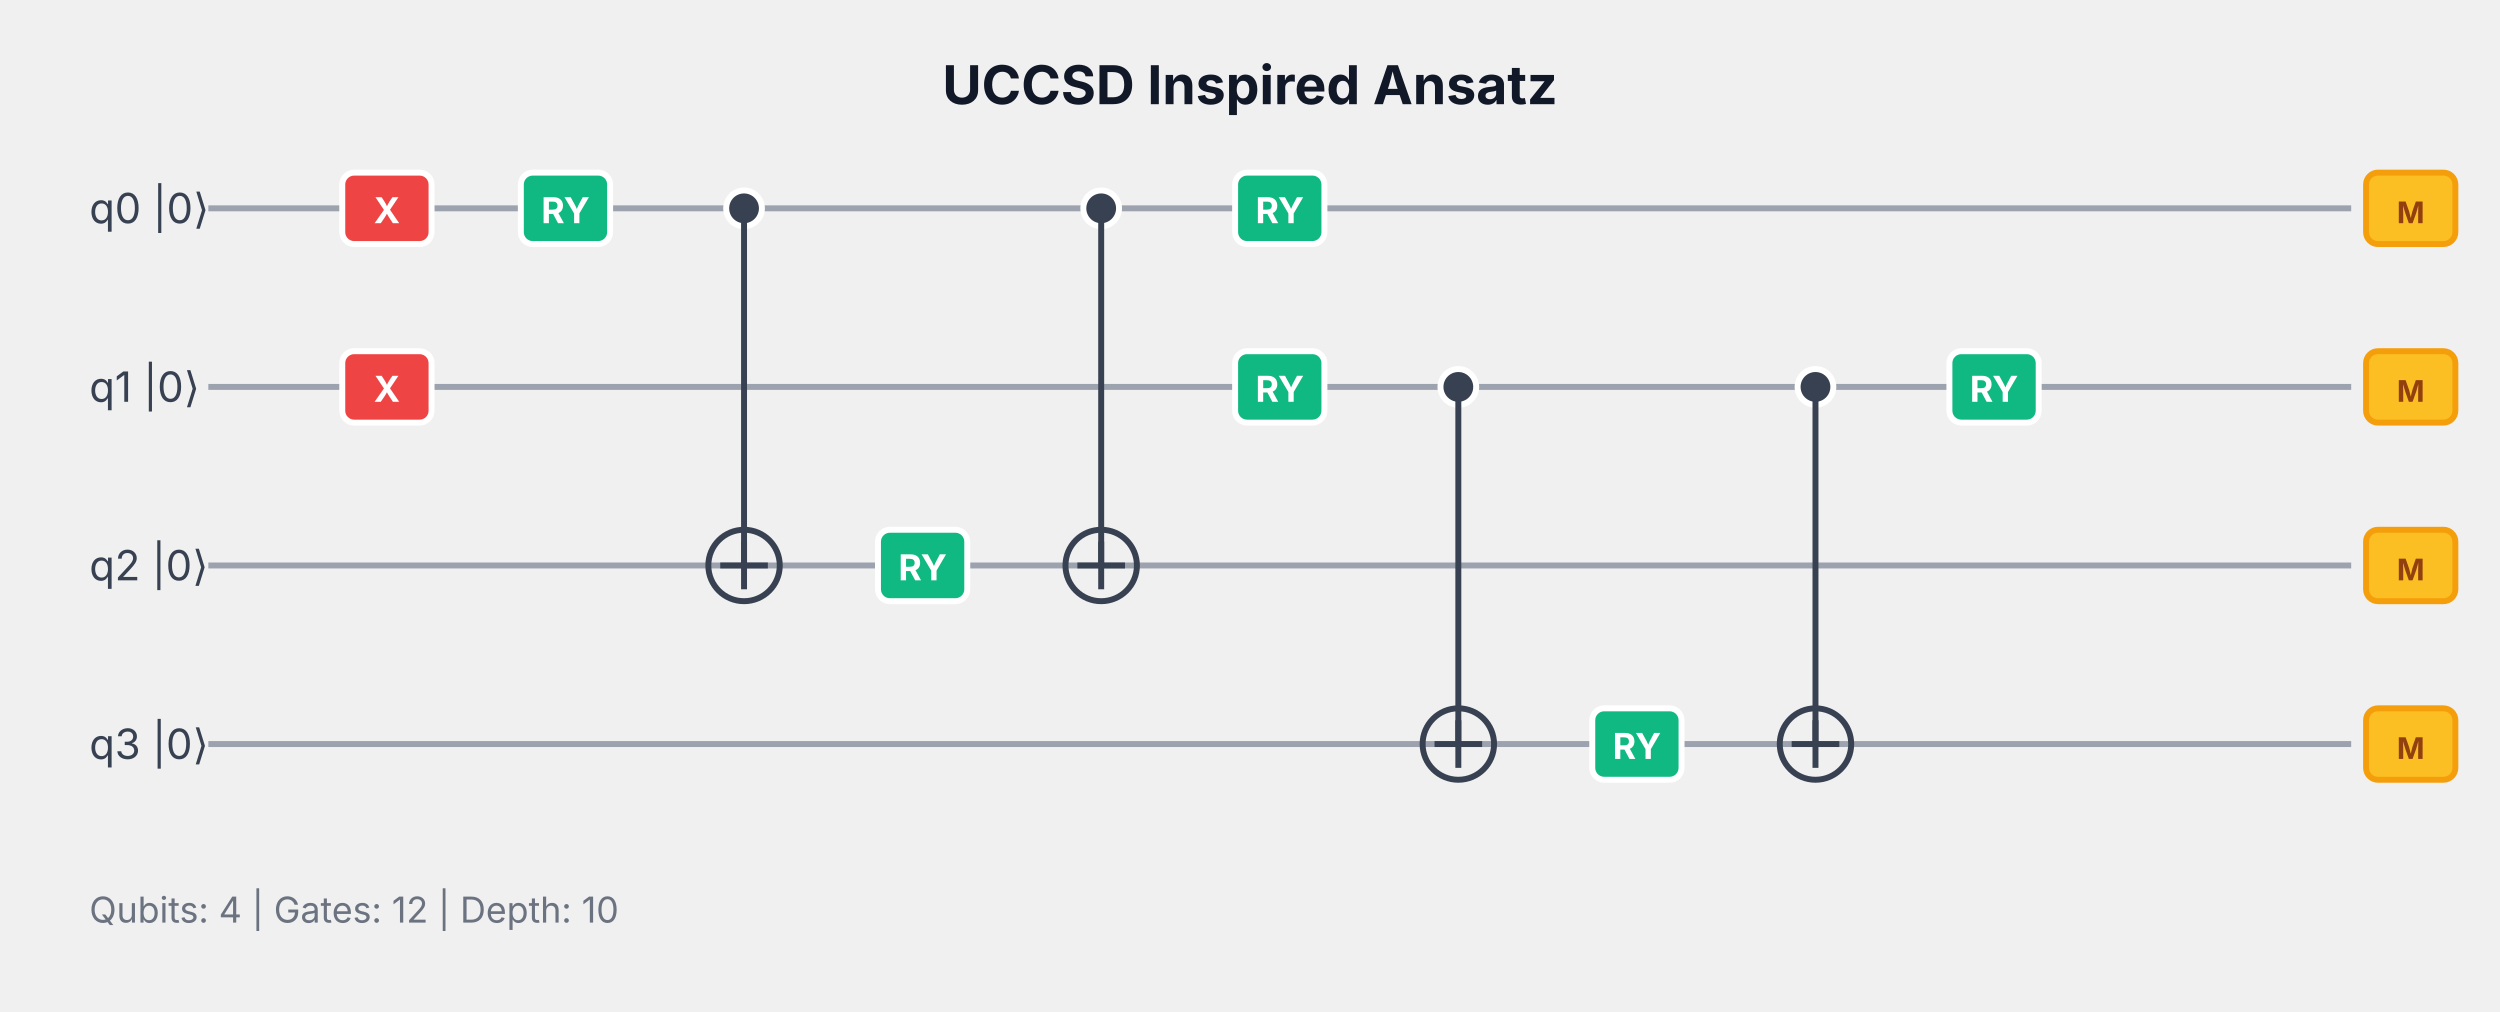
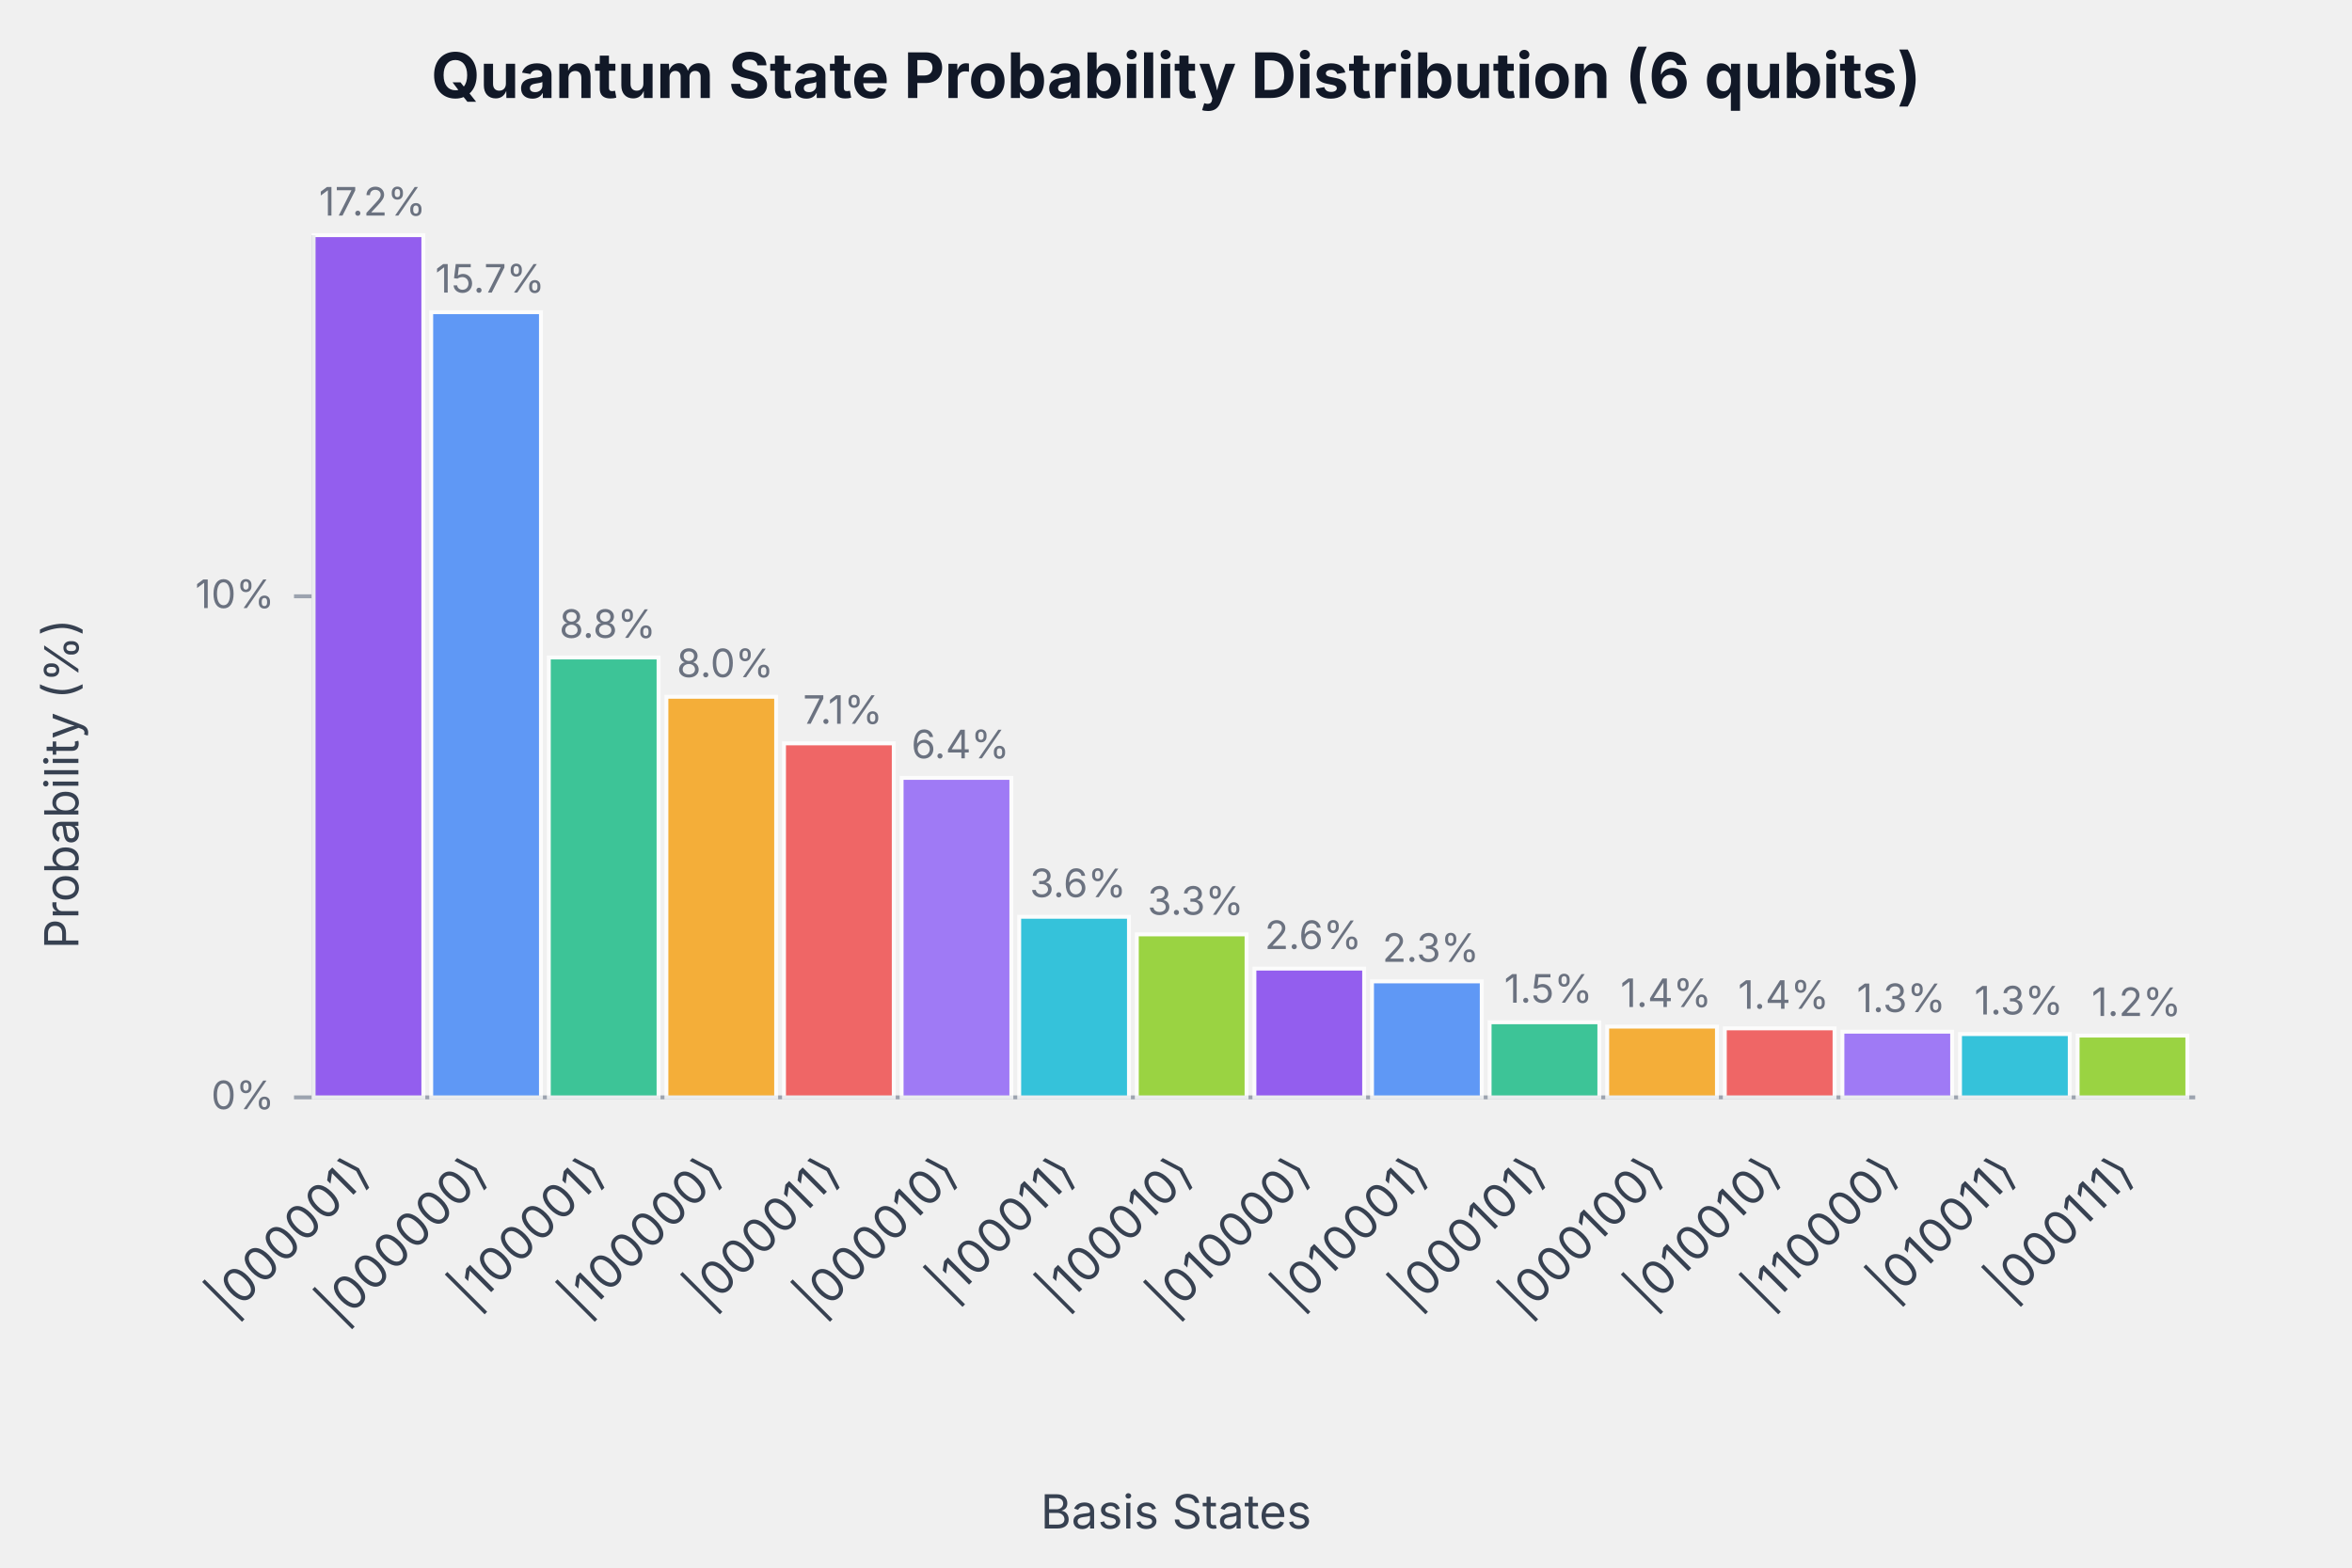
- <svg xmlns="http://www.w3.org/2000/svg" height="340" style="background-color: #ffffff; border: 1px solid #e5e7eb; border-radius: 8px;" width="840">
+ <svg xmlns="http://www.w3.org/2000/svg" height="400" style="background-color: #f9fafb; border: 1px solid #e5e7eb; border-radius: 8px;" width="600">
  <defs>
-     <style>.gate-group:hover rect { opacity: 1; stroke-width: 3; }
-                          .gate-group:hover circle { stroke-width: 3; }
-                          text { font-family: 'SF Pro Display', 'Segoe UI', system-ui, sans-serif; }</style>
+     <style>text { font-family: 'SF Pro Display', 'Segoe UI', system-ui, sans-serif; }
+                    rect:hover { opacity: 1; stroke-width: 2; }</style>
  </defs>
-   <text fill="#111827" font-size="18" font-weight="bold" text-anchor="middle" x="420" y="35">UCCSD Inspired Ansatz</text>
+   <text fill="#111827" font-size="16" font-weight="bold" text-anchor="middle" x="300" y="25">Quantum State Probability Distribution (6 qubits)</text>
+   <text fill="#374151" font-size="12" text-anchor="middle" transform="rotate(-90 20 200)" x="20" y="200">Probability (%)</text>
+   <text fill="#374151" font-size="12" text-anchor="middle" x="300" y="390">Basis States</text>
  <g>
-     <text fill="#374151" font-size="14" x="30" y="75">q0 |0⟩</text>
-     <line stroke="#9ca3af" stroke-width="2" x1="70" x2="790" y1="70" y2="70" />
+     <line stroke="#9ca3af" stroke-width="1" x1="80" x2="80" y1="60" y2="280" />
+     <g>
+       <line stroke="#9ca3af" stroke-width="1" x1="75" x2="80" y1="280.0" y2="280.0" />
+       <text fill="#6b7280" font-size="10" text-anchor="end" x="70" y="283.0">0%</text>
+     </g>
+     <g>
+       <line stroke="#9ca3af" stroke-width="1" x1="75" x2="80" y1="152.146" y2="152.146" />
+       <text fill="#6b7280" font-size="10" text-anchor="end" x="70" y="155.146">10%</text>
+     </g>
  </g>
-   <g>
-     <text fill="#374151" font-size="14" x="30" y="135">q1 |0⟩</text>
-     <line stroke="#9ca3af" stroke-width="2" x1="70" x2="790" y1="130" y2="130" />
+   <line stroke="#9ca3af" stroke-width="1" x1="80" x2="560" y1="280" y2="280" />
+   <g class="bar-group">
+     <rect fill="#7c3aed" height="220.0" opacity="0.8" stroke="#ffffff" stroke-width="1" width="28" x="80" y="60.0" />
+     <text fill="#374151" font-size="12" text-anchor="end" transform="rotate(-45 95 300)" x="95" y="300">|000001⟩</text>
+     <text fill="#6b7280" font-size="10" text-anchor="middle" x="95" y="55.0">17.2%</text>
  </g>
-   <g>
-     <text fill="#374151" font-size="14" x="30" y="195">q2 |0⟩</text>
-     <line stroke="#9ca3af" stroke-width="2" x1="70" x2="790" y1="190" y2="190" />
+   <g class="bar-group">
+     <rect fill="#3b82f6" height="200.349" opacity="0.8" stroke="#ffffff" stroke-width="1" width="28" x="110" y="79.651" />
+     <text fill="#374151" font-size="12" text-anchor="end" transform="rotate(-45 125 300)" x="125" y="300">|000000⟩</text>
+     <text fill="#6b7280" font-size="10" text-anchor="middle" x="125" y="74.651">15.7%</text>
  </g>
-   <g>
-     <text fill="#374151" font-size="14" x="30" y="255">q3 |0⟩</text>
-     <line stroke="#9ca3af" stroke-width="2" x1="70" x2="790" y1="250" y2="250" />
+   <g class="bar-group">
+     <rect fill="#10b981" height="112.245" opacity="0.8" stroke="#ffffff" stroke-width="1" width="28" x="140" y="167.755" />
+     <text fill="#374151" font-size="12" text-anchor="end" transform="rotate(-45 155 300)" x="155" y="300">|100001⟩</text>
+     <text fill="#6b7280" font-size="10" text-anchor="middle" x="155" y="162.755">8.8%</text>
  </g>
-   <g class="gate-group">
-     <rect fill="#ef4444" height="24" rx="4" stroke="#ffffff" stroke-width="2" width="30" x="115" y="58" />
-     <text fill="#ffffff" font-size="12" font-weight="bold" text-anchor="middle" x="130" y="75">X</text>
+   <g class="bar-group">
+     <rect fill="#f59e0b" height="102.219" opacity="0.8" stroke="#ffffff" stroke-width="1" width="28" x="170" y="177.781" />
+     <text fill="#374151" font-size="12" text-anchor="end" transform="rotate(-45 185 300)" x="185" y="300">|100000⟩</text>
+     <text fill="#6b7280" font-size="10" text-anchor="middle" x="185" y="172.781">8.0%</text>
  </g>
-   <g class="gate-group">
-     <rect fill="#ef4444" height="24" rx="4" stroke="#ffffff" stroke-width="2" width="30" x="115" y="118" />
-     <text fill="#ffffff" font-size="12" font-weight="bold" text-anchor="middle" x="130" y="135">X</text>
+   <g class="bar-group">
+     <rect fill="#ef4444" height="90.33" opacity="0.8" stroke="#ffffff" stroke-width="1" width="28" x="200" y="189.67" />
+     <text fill="#374151" font-size="12" text-anchor="end" transform="rotate(-45 215 300)" x="215" y="300">|000011⟩</text>
+     <text fill="#6b7280" font-size="10" text-anchor="middle" x="215" y="184.67">7.1%</text>
  </g>
-   <g class="gate-group">
-     <rect fill="#10b981" height="24" rx="4" stroke="#ffffff" stroke-width="2" width="30" x="175" y="58" />
-     <text fill="#ffffff" font-size="12" font-weight="bold" text-anchor="middle" x="190" y="75">RY</text>
+   <g class="bar-group">
+     <rect fill="#8b5cf6" height="81.521" opacity="0.8" stroke="#ffffff" stroke-width="1" width="28" x="230" y="198.479" />
+     <text fill="#374151" font-size="12" text-anchor="end" transform="rotate(-45 245 300)" x="245" y="300">|000010⟩</text>
+     <text fill="#6b7280" font-size="10" text-anchor="middle" x="245" y="193.479">6.4%</text>
  </g>
-   <g class="gate-group">
-     <circle cx="250" cy="70" fill="#374151" r="6" stroke="#ffffff" stroke-width="2" />
-     <circle cx="250" cy="190" fill="none" r="12" stroke="#374151" stroke-width="2" />
-     <line stroke="#374151" stroke-width="2" x1="242" x2="258" y1="190" y2="190" />
-     <line stroke="#374151" stroke-width="2" x1="250" x2="250" y1="182" y2="198" />
-     <line stroke="#374151" stroke-width="2" x1="250" x2="250" y1="70" y2="190" />
+   <g class="bar-group">
+     <rect fill="#06b6d4" height="46.086" opacity="0.8" stroke="#ffffff" stroke-width="1" width="28" x="260" y="233.914" />
+     <text fill="#374151" font-size="12" text-anchor="end" transform="rotate(-45 275 300)" x="275" y="300">|100011⟩</text>
+     <text fill="#6b7280" font-size="10" text-anchor="middle" x="275" y="228.914">3.6%</text>
  </g>
-   <g class="gate-group">
-     <rect fill="#10b981" height="24" rx="4" stroke="#ffffff" stroke-width="2" width="30" x="295" y="178" />
-     <text fill="#ffffff" font-size="12" font-weight="bold" text-anchor="middle" x="310" y="195">RY</text>
+   <g class="bar-group">
+     <rect fill="#84cc16" height="41.593" opacity="0.8" stroke="#ffffff" stroke-width="1" width="28" x="290" y="238.407" />
+     <text fill="#374151" font-size="12" text-anchor="end" transform="rotate(-45 305 300)" x="305" y="300">|100010⟩</text>
+     <text fill="#6b7280" font-size="10" text-anchor="middle" x="305" y="233.407">3.3%</text>
  </g>
-   <g class="gate-group">
-     <circle cx="370" cy="70" fill="#374151" r="6" stroke="#ffffff" stroke-width="2" />
-     <circle cx="370" cy="190" fill="none" r="12" stroke="#374151" stroke-width="2" />
-     <line stroke="#374151" stroke-width="2" x1="362" x2="378" y1="190" y2="190" />
-     <line stroke="#374151" stroke-width="2" x1="370" x2="370" y1="182" y2="198" />
-     <line stroke="#374151" stroke-width="2" x1="370" x2="370" y1="70" y2="190" />
+   <g class="bar-group">
+     <rect fill="#7c3aed" height="32.861" opacity="0.8" stroke="#ffffff" stroke-width="1" width="28" x="320" y="247.139" />
+     <text fill="#374151" font-size="12" text-anchor="end" transform="rotate(-45 335 300)" x="335" y="300">|010000⟩</text>
+     <text fill="#6b7280" font-size="10" text-anchor="middle" x="335" y="242.139">2.6%</text>
  </g>
-   <g class="gate-group">
-     <rect fill="#10b981" height="24" rx="4" stroke="#ffffff" stroke-width="2" width="30" x="415" y="58" />
-     <text fill="#ffffff" font-size="12" font-weight="bold" text-anchor="middle" x="430" y="75">RY</text>
+   <g class="bar-group">
+     <rect fill="#3b82f6" height="29.597" opacity="0.8" stroke="#ffffff" stroke-width="1" width="28" x="350" y="250.403" />
+     <text fill="#374151" font-size="12" text-anchor="end" transform="rotate(-45 365 300)" x="365" y="300">|010001⟩</text>
+     <text fill="#6b7280" font-size="10" text-anchor="middle" x="365" y="245.403">2.3%</text>
  </g>
-   <g class="gate-group">
-     <rect fill="#10b981" height="24" rx="4" stroke="#ffffff" stroke-width="2" width="30" x="415" y="118" />
-     <text fill="#ffffff" font-size="12" font-weight="bold" text-anchor="middle" x="430" y="135">RY</text>
+   <g class="bar-group">
+     <rect fill="#10b981" height="19.169" opacity="0.8" stroke="#ffffff" stroke-width="1" width="28" x="380" y="260.831" />
+     <text fill="#374151" font-size="12" text-anchor="end" transform="rotate(-45 395 300)" x="395" y="300">|000101⟩</text>
+     <text fill="#6b7280" font-size="10" text-anchor="middle" x="395" y="255.831">1.5%</text>
  </g>
-   <g class="gate-group">
-     <circle cx="490" cy="130" fill="#374151" r="6" stroke="#ffffff" stroke-width="2" />
-     <circle cx="490" cy="250" fill="none" r="12" stroke="#374151" stroke-width="2" />
-     <line stroke="#374151" stroke-width="2" x1="482" x2="498" y1="250" y2="250" />
-     <line stroke="#374151" stroke-width="2" x1="490" x2="490" y1="242" y2="258" />
-     <line stroke="#374151" stroke-width="2" x1="490" x2="490" y1="130" y2="250" />
+   <g class="bar-group">
+     <rect fill="#f59e0b" height="18.062" opacity="0.8" stroke="#ffffff" stroke-width="1" width="28" x="410" y="261.938" />
+     <text fill="#374151" font-size="12" text-anchor="end" transform="rotate(-45 425 300)" x="425" y="300">|000100⟩</text>
+     <text fill="#6b7280" font-size="10" text-anchor="middle" x="425" y="256.938">1.4%</text>
  </g>
-   <g class="gate-group">
-     <rect fill="#10b981" height="24" rx="4" stroke="#ffffff" stroke-width="2" width="30" x="535" y="238" />
-     <text fill="#ffffff" font-size="12" font-weight="bold" text-anchor="middle" x="550" y="255">RY</text>
+   <g class="bar-group">
+     <rect fill="#ef4444" height="17.614" opacity="0.8" stroke="#ffffff" stroke-width="1" width="28" x="440" y="262.386" />
+     <text fill="#374151" font-size="12" text-anchor="end" transform="rotate(-45 455 300)" x="455" y="300">|010010⟩</text>
+     <text fill="#6b7280" font-size="10" text-anchor="middle" x="455" y="257.386">1.4%</text>
  </g>
-   <g class="gate-group">
-     <circle cx="610" cy="130" fill="#374151" r="6" stroke="#ffffff" stroke-width="2" />
-     <circle cx="610" cy="250" fill="none" r="12" stroke="#374151" stroke-width="2" />
-     <line stroke="#374151" stroke-width="2" x1="602" x2="618" y1="250" y2="250" />
-     <line stroke="#374151" stroke-width="2" x1="610" x2="610" y1="242" y2="258" />
-     <line stroke="#374151" stroke-width="2" x1="610" x2="610" y1="130" y2="250" />
+   <g class="bar-group">
+     <rect fill="#8b5cf6" height="16.766" opacity="0.8" stroke="#ffffff" stroke-width="1" width="28" x="470" y="263.234" />
+     <text fill="#374151" font-size="12" text-anchor="end" transform="rotate(-45 485 300)" x="485" y="300">|110000⟩</text>
+     <text fill="#6b7280" font-size="10" text-anchor="middle" x="485" y="258.234">1.3%</text>
  </g>
-   <g class="gate-group">
-     <rect fill="#10b981" height="24" rx="4" stroke="#ffffff" stroke-width="2" width="30" x="655" y="118" />
-     <text fill="#ffffff" font-size="12" font-weight="bold" text-anchor="middle" x="670" y="135">RY</text>
+   <g class="bar-group">
+     <rect fill="#06b6d4" height="16.151" opacity="0.8" stroke="#ffffff" stroke-width="1" width="28" x="500" y="263.849" />
+     <text fill="#374151" font-size="12" text-anchor="end" transform="rotate(-45 515 300)" x="515" y="300">|010011⟩</text>
+     <text fill="#6b7280" font-size="10" text-anchor="middle" x="515" y="258.849">1.3%</text>
  </g>
-   <g>
-     <rect fill="#fbbf24" height="24" rx="4" stroke="#f59e0b" stroke-width="2" width="30" x="795" y="58" />
-     <text fill="#92400e" font-size="10" font-weight="bold" text-anchor="middle" x="810" y="75">M</text>
-   </g>
-   <g>
-     <rect fill="#fbbf24" height="24" rx="4" stroke="#f59e0b" stroke-width="2" width="30" x="795" y="118" />
-     <text fill="#92400e" font-size="10" font-weight="bold" text-anchor="middle" x="810" y="135">M</text>
-   </g>
-   <g>
-     <rect fill="#fbbf24" height="24" rx="4" stroke="#f59e0b" stroke-width="2" width="30" x="795" y="178" />
-     <text fill="#92400e" font-size="10" font-weight="bold" text-anchor="middle" x="810" y="195">M</text>
-   </g>
-   <g>
-     <rect fill="#fbbf24" height="24" rx="4" stroke="#f59e0b" stroke-width="2" width="30" x="795" y="238" />
-     <text fill="#92400e" font-size="10" font-weight="bold" text-anchor="middle" x="810" y="255">M</text>
-   </g>
-   <g>
-     <text fill="#6b7280" font-size="12" x="30" y="310">Qubits: 4 | Gates: 12 | Depth: 10</text>
+   <g class="bar-group">
+     <rect fill="#84cc16" height="15.768" opacity="0.8" stroke="#ffffff" stroke-width="1" width="28" x="530" y="264.232" />
+     <text fill="#374151" font-size="12" text-anchor="end" transform="rotate(-45 545 300)" x="545" y="300">|000111⟩</text>
+     <text fill="#6b7280" font-size="10" text-anchor="middle" x="545" y="259.232">1.2%</text>
  </g>
</svg>
